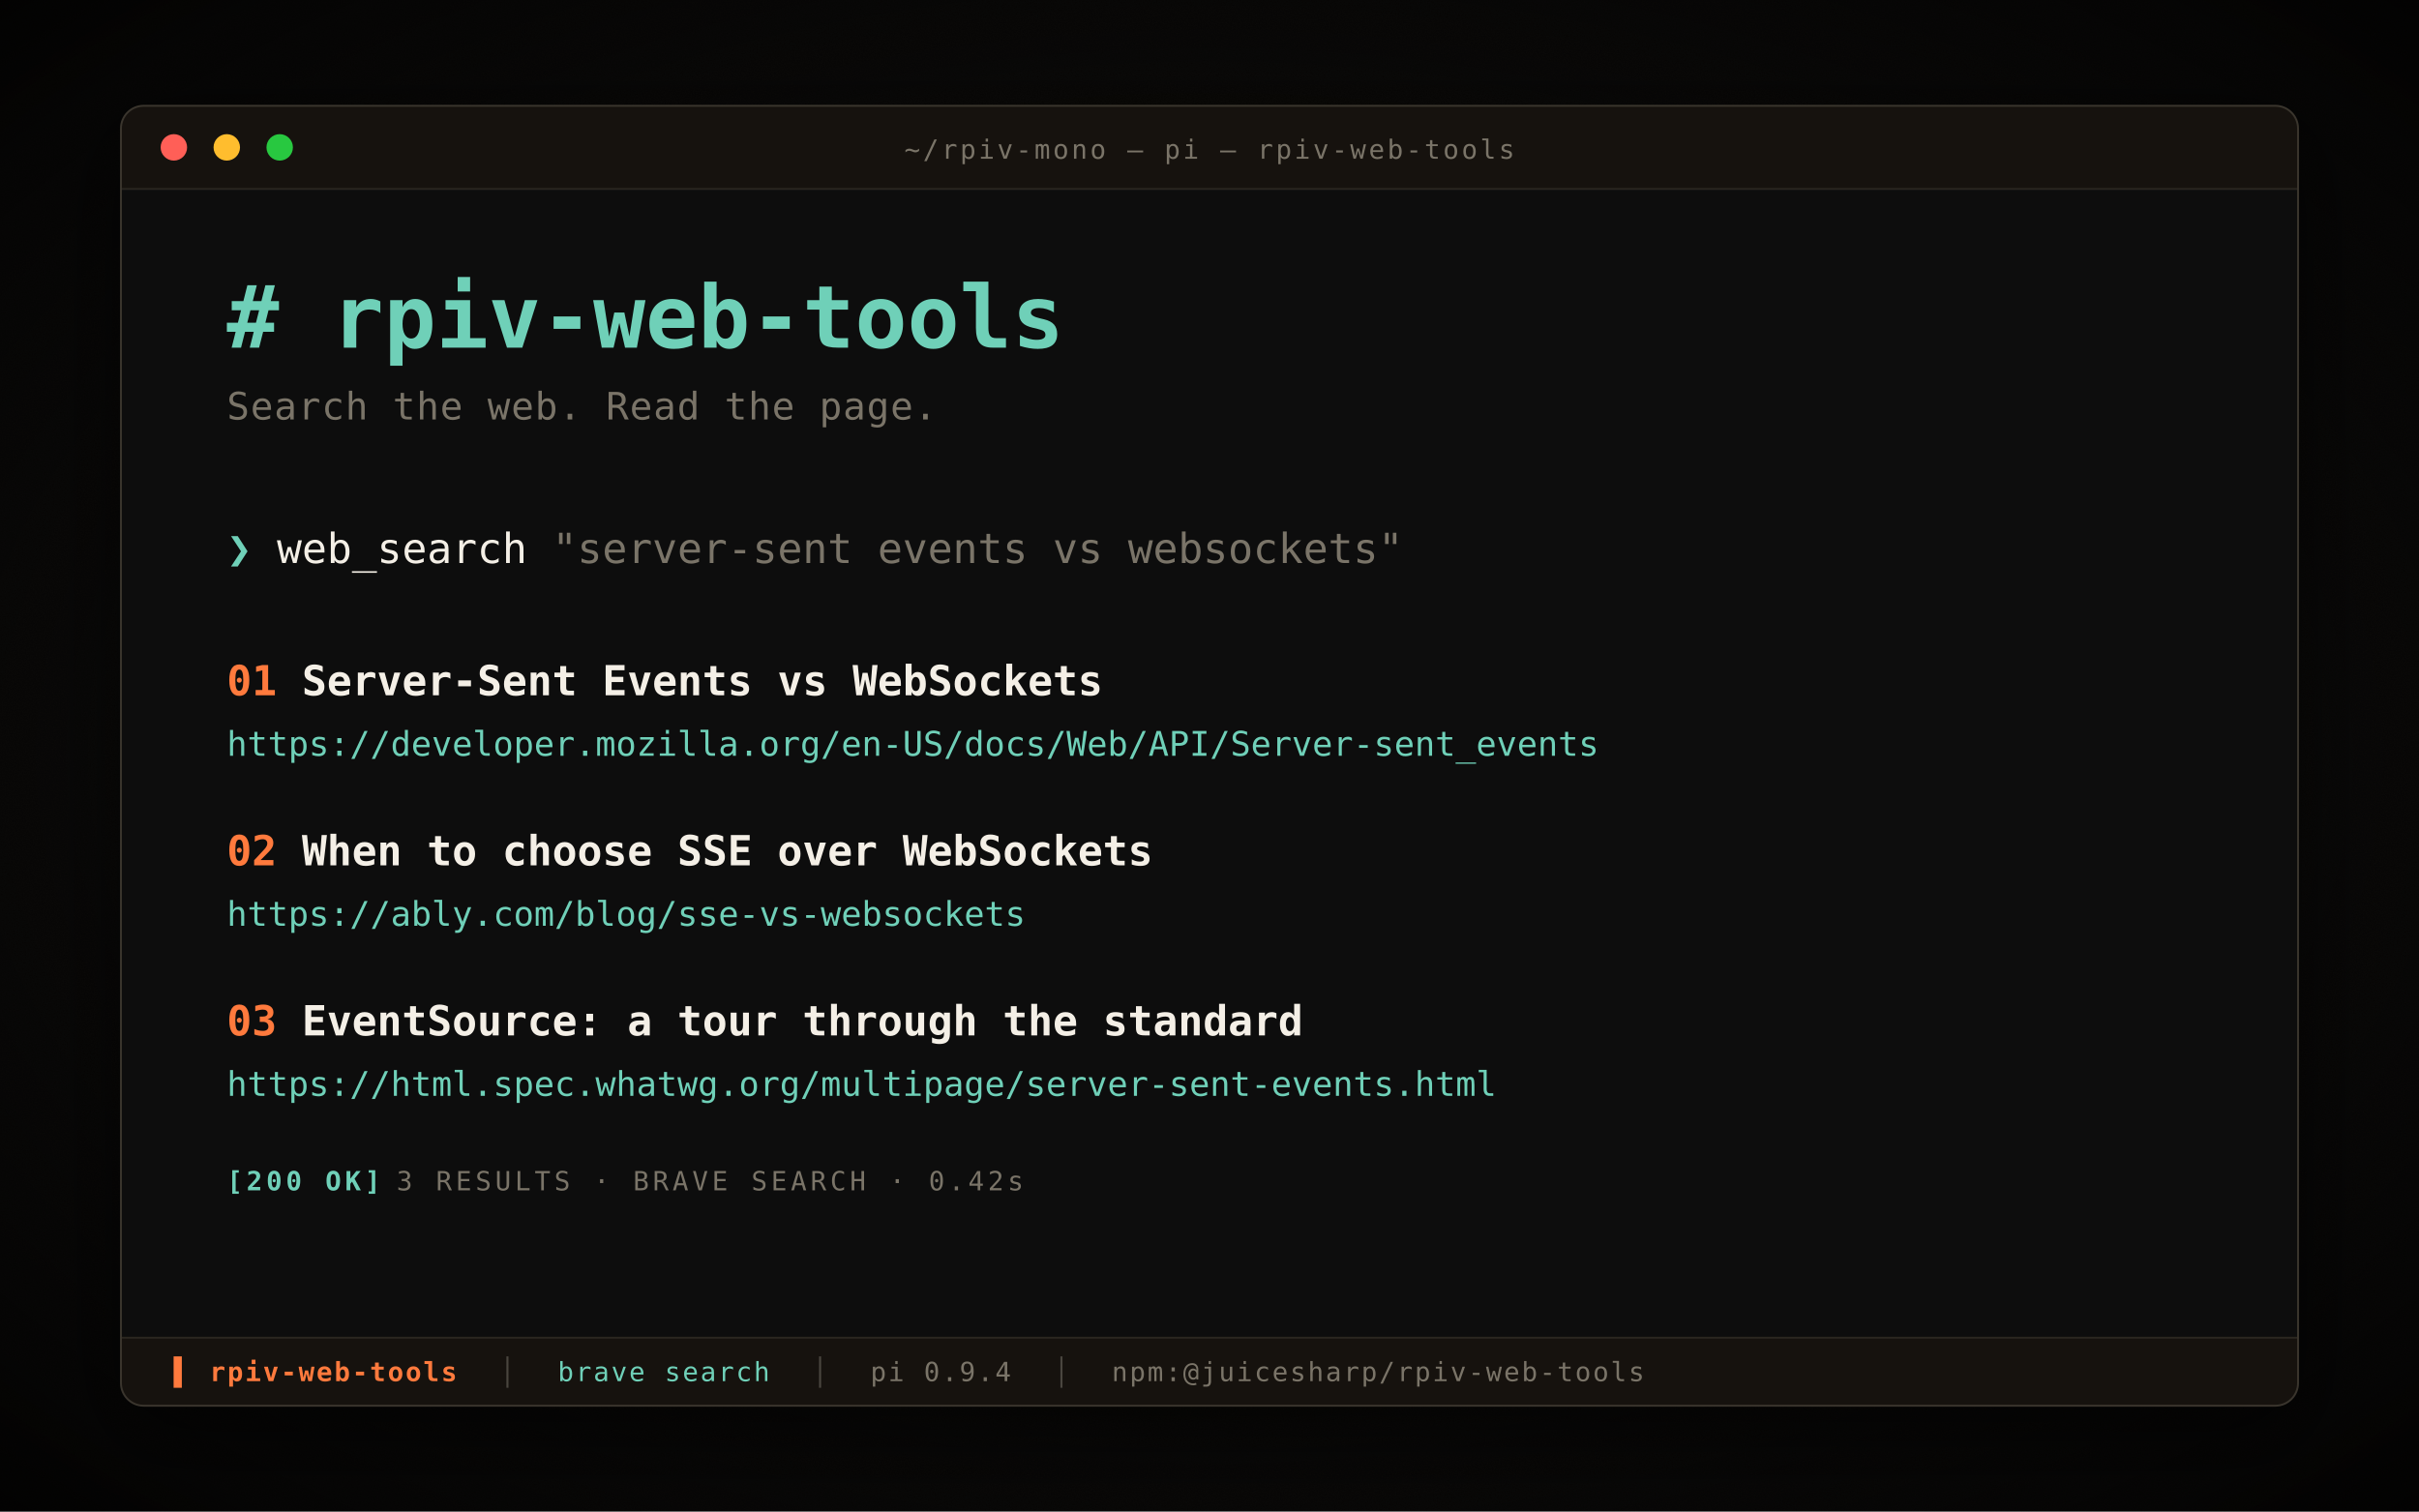
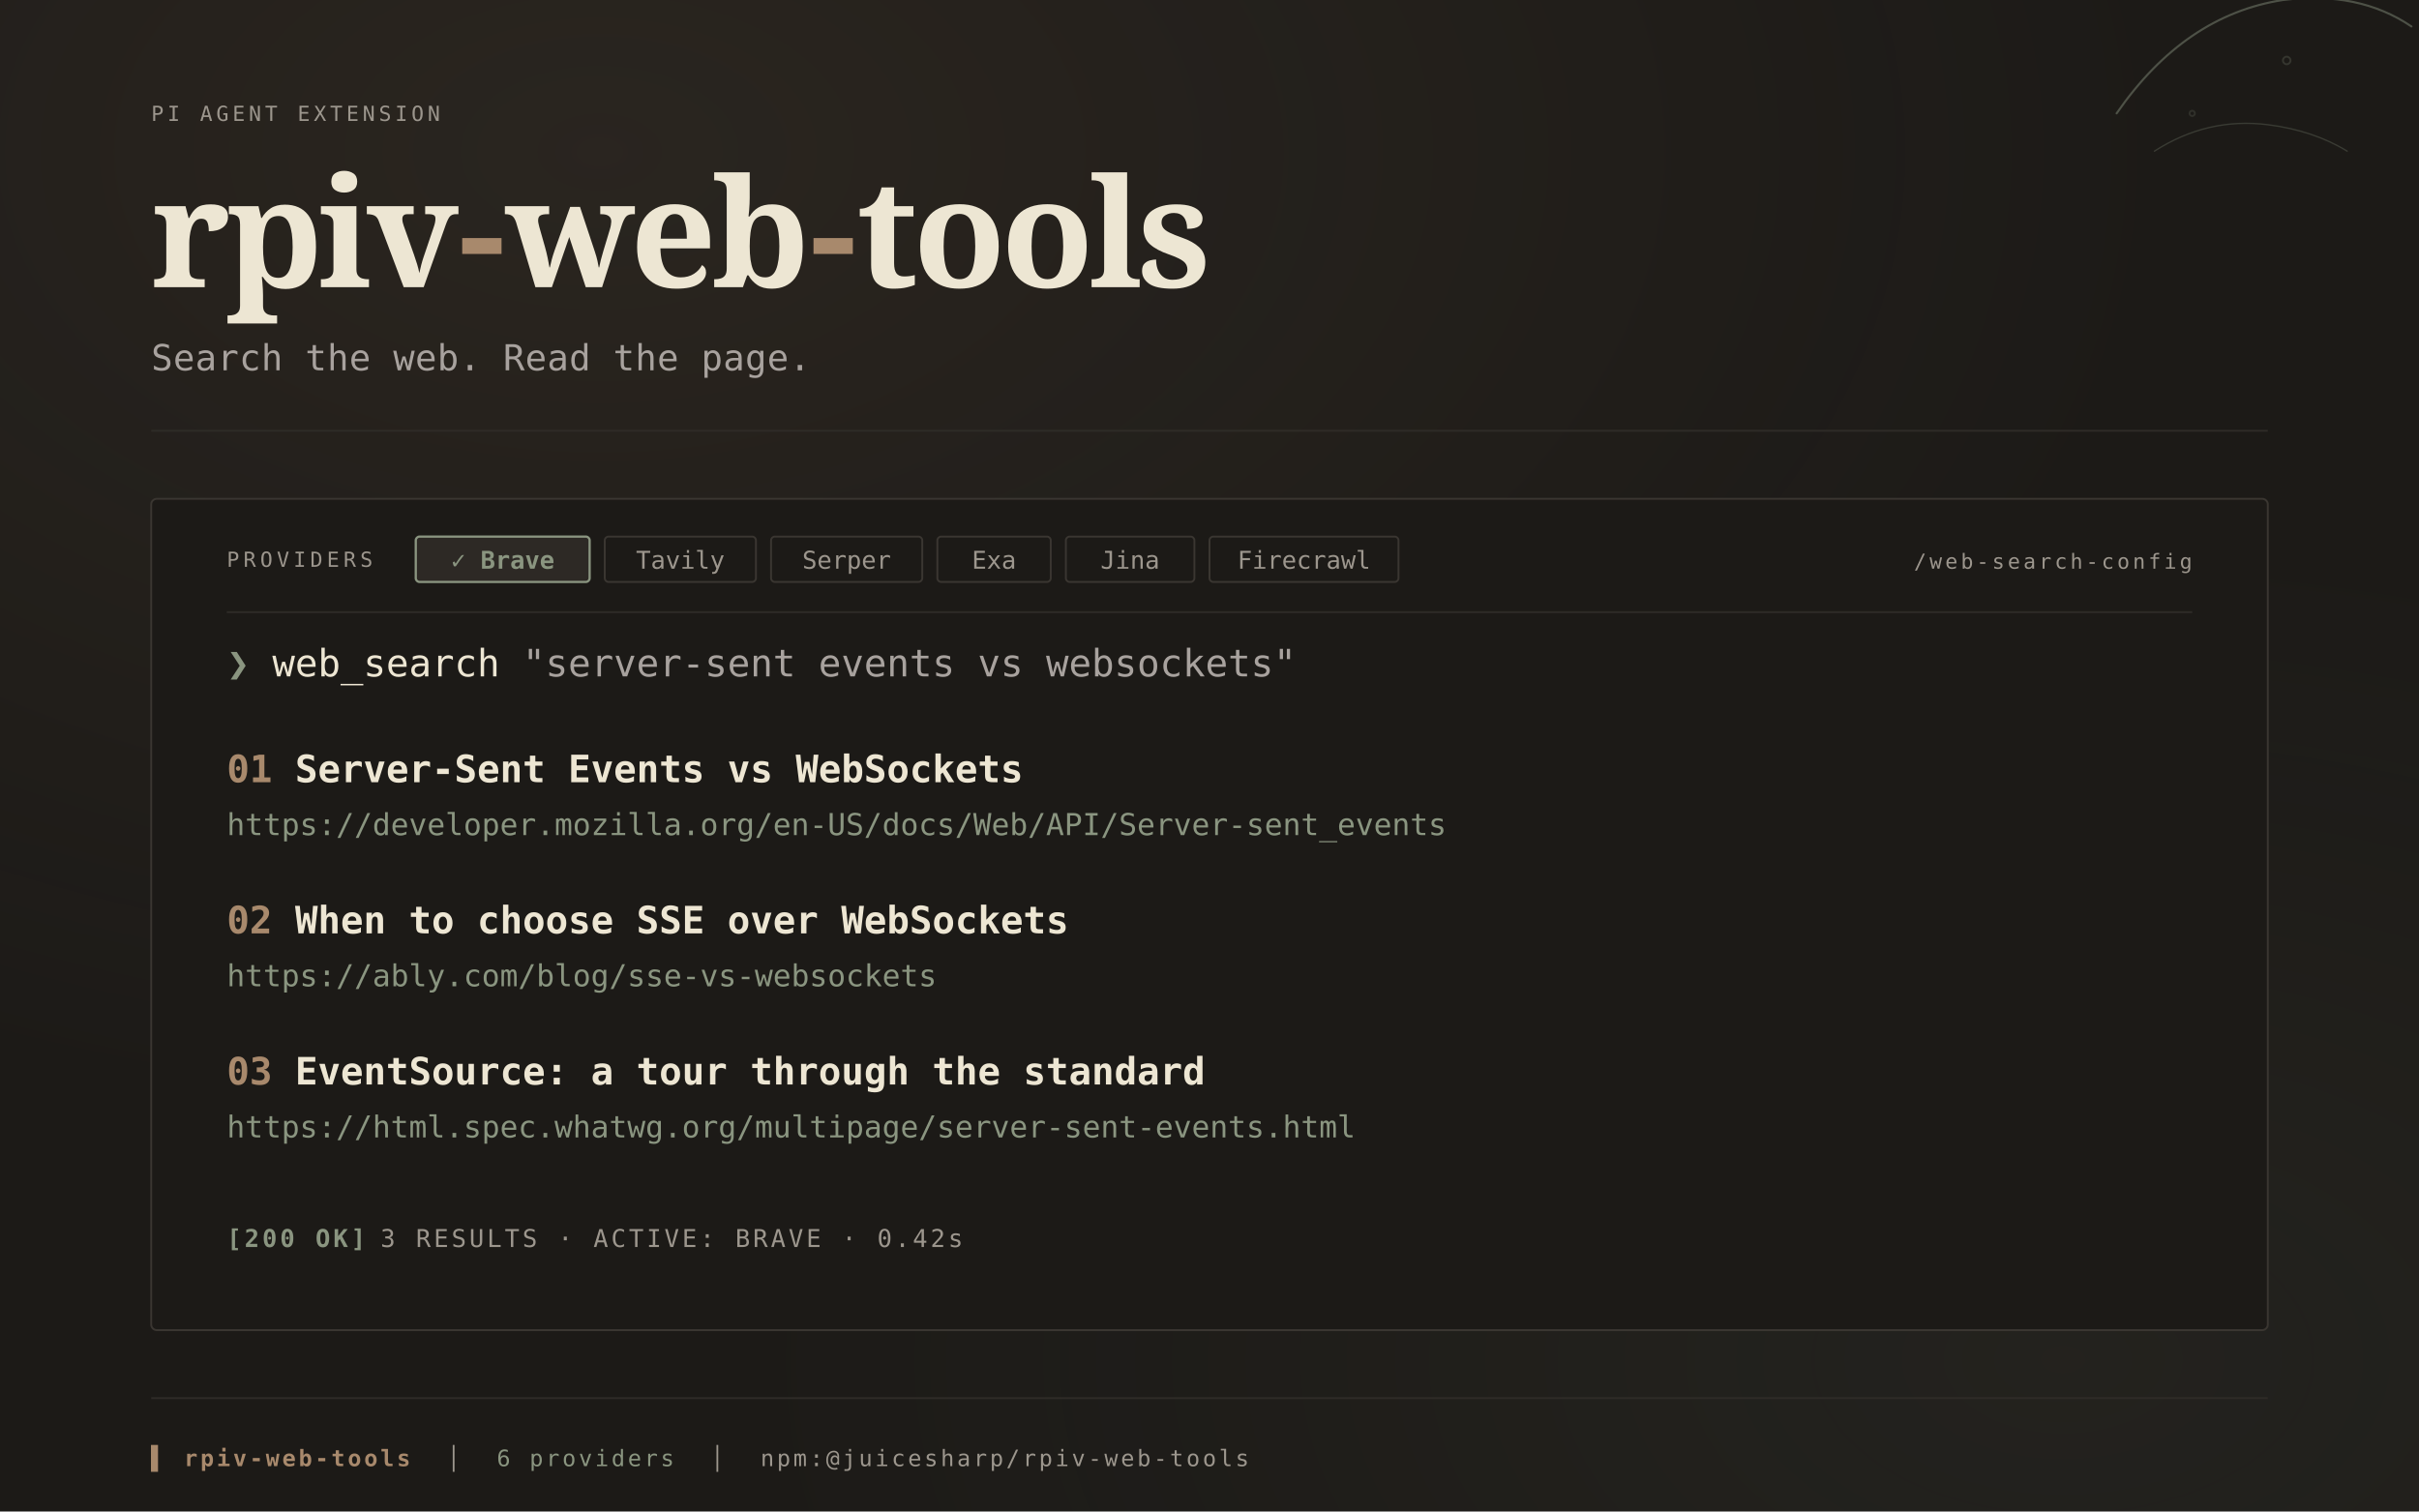
- <svg xmlns="http://www.w3.org/2000/svg" viewBox="0 0 1280 800" role="img" aria-label="rpiv-web-tools — Brave-backed web search and fetch for Pi Agent" preserveAspectRatio="xMidYMid meet">
+ <svg xmlns="http://www.w3.org/2000/svg" viewBox="0 0 1280 800" role="img" aria-label="rpiv-web-tools — Pluggable web search and fetch for Pi Agent" preserveAspectRatio="xMidYMid meet">
  <defs>
    <style>
-       .mono { font-family: 'JetBrains Mono', 'Fira Code', 'SFMono-Regular', ui-monospace, Menlo, Consolas, monospace; }
-       .ink { fill: #F4EFE6; }
-       .muted { fill: #7A7468; }
-       .dim { fill: #4A463F; }
-       .accent { fill: #FF7A3D; }
-       .mint { fill: #6FD0B8; }
+       .mono { font-family: 'JetBrains Mono', 'Fira Code', ui-monospace, SFMono-Regular, Menlo, Consolas, monospace; }
+       .serif { font-family: 'Iowan Old Style', 'Hoefler Text', Charter, 'Source Serif Pro', Georgia, serif; }
+       .ink { fill: #ede6d3; }
+       .text-quiet { fill: #a8a29e; }
+       .text-distant { fill: #9c968d; }
+       .ochre { fill: #a8896c; }
+       .sage { fill: #8a9580; }
+       .sage-deep { fill: #5e6b56; }
    </style>
-     <filter id="grain" x="0" y="0" width="100%" height="100%">
-       <feTurbulence type="fractalNoise" baseFrequency="1.4" numOctaves="2" seed="29" />
-       <feColorMatrix values="0 0 0 0 0.96  0 0 0 0 0.94  0 0 0 0 0.88  0 0 0 0.04 0" />
-     </filter>
-     <radialGradient id="vignette" cx="50%" cy="50%" r="70%">
-       <stop offset="55%" stop-color="#070605" stop-opacity="0" />
-       <stop offset="100%" stop-color="#000" stop-opacity="0.7" />
+     <radialGradient id="wash-ochre" cx="25%" cy="10%" r="65%">
+       <stop offset="0%" stop-color="#a8896c" stop-opacity="0.10" />
+       <stop offset="100%" stop-color="#a8896c" stop-opacity="0" />
    </radialGradient>
-     <filter id="winShadow" x="-10%" y="-10%" width="120%" height="130%">
-       <feDropShadow dx="0" dy="14" stdDeviation="22" flood-color="#000" flood-opacity="0.6" />
-     </filter>
-     <clipPath id="wclip">
-       <rect x="64" y="56" width="1152" height="688" rx="12" />
-     </clipPath>
+     <radialGradient id="wash-sage" cx="85%" cy="90%" r="55%">
+       <stop offset="0%" stop-color="#8a9580" stop-opacity="0.07" />
+       <stop offset="100%" stop-color="#8a9580" stop-opacity="0" />
+     </radialGradient>
  </defs>
-   <rect width="1280" height="800" fill="#070605" />
-   <rect width="1280" height="800" filter="url(#grain)" opacity="0.45" />
-   <rect width="1280" height="800" fill="url(#vignette)" />
-   <rect x="64" y="56" width="1152" height="688" rx="12" fill="#0E0D0B" filter="url(#winShadow)" />
-   <g clip-path="url(#wclip)">
-     <rect x="64" y="56" width="1152" height="44" fill="#16120E" />
-     <line x1="64" y1="100" x2="1216" y2="100" stroke="#2A2620" />
-     <circle cx="92" cy="78" r="7" fill="#FF5F57" />
-     <circle cx="120" cy="78" r="7" fill="#FFBD2E" />
-     <circle cx="148" cy="78" r="7" fill="#28C840" />
-     <text class="mono muted" x="640" y="84" font-size="14" letter-spacing="1.4" text-anchor="middle">~/rpiv-mono — pi — rpiv-web-tools</text>
-     <text class="mono mint" x="120" y="184" font-size="46" font-weight="700"># rpiv-web-tools</text>
-     <text class="mono muted" x="120" y="222" font-size="20" letter-spacing="0.5">Search the web. Read the page.</text>
-     <text class="mono" x="120" y="298" font-size="22">
-       <tspan class="mint" font-weight="700">❯</tspan>
-       <tspan class="ink">web_search</tspan>
-       <tspan class="muted">"server-sent events vs websockets"</tspan>
-     </text>
-     <text class="mono" x="120" y="368" font-size="22">
-       <tspan class="accent" font-weight="700">01</tspan>
-       <tspan class="ink" font-weight="700">Server-Sent Events vs WebSockets</tspan>
-     </text>
-     <text class="mono mint" x="120" y="400" font-size="18">    https://developer.mozilla.org/en-US/docs/Web/API/Server-sent_events</text>
-     <text class="mono" x="120" y="458" font-size="22">
-       <tspan class="accent" font-weight="700">02</tspan>
-       <tspan class="ink" font-weight="700">When to choose SSE over WebSockets</tspan>
-     </text>
-     <text class="mono mint" x="120" y="490" font-size="18">    https://ably.com/blog/sse-vs-websockets</text>
-     <text class="mono" x="120" y="548" font-size="22">
-       <tspan class="accent" font-weight="700">03</tspan>
-       <tspan class="ink" font-weight="700">EventSource: a tour through the standard</tspan>
-     </text>
-     <text class="mono mint" x="120" y="580" font-size="18">    https://html.spec.whatwg.org/multipage/server-sent-events.html</text>
-     <text class="mono" x="120" y="630" font-size="14" letter-spacing="2">
-       <tspan class="mint" font-weight="700">[200 OK]</tspan>
-       <tspan class="muted">3 RESULTS · BRAVE SEARCH · 0.42s</tspan>
-     </text>
-     <rect x="64" y="708" width="1152" height="36" fill="#16120E" />
-     <line x1="64" y1="708" x2="1216" y2="708" stroke="#2A2620" />
-     <text class="mono" font-size="14" y="731" letter-spacing="1">
-       <tspan x="92" class="accent" font-weight="700">▌ rpiv-web-tools</tspan>
-       <tspan dx="14" class="dim">│</tspan>
-       <tspan dx="14" class="mint">brave search</tspan>
-       <tspan dx="14" class="dim">│</tspan>
-       <tspan dx="14" class="muted">pi 0.9.4</tspan>
-       <tspan dx="14" class="dim">│</tspan>
-       <tspan dx="14" class="muted">npm:@juicesharp/rpiv-web-tools</tspan>
-     </text>
+   <rect width="1280" height="800" fill="#1c1a17" />
+   <rect width="1280" height="800" fill="url(#wash-ochre)" />
+   <rect width="1280" height="800" fill="url(#wash-sage)" />
+   <g fill="none" stroke="#8a9580" stroke-linecap="round" opacity="0.45">
+     <path d="M1120 60 q36 -52 88 -60 q40 -5 68 14" stroke-width="1.1" />
+     <path d="M1140 80 q28 -18 60 -14 q24 3 42 14" stroke-width="0.7" opacity="0.6" />
+     <circle cx="1210" cy="32" r="2" opacity="0.5" />
+     <circle cx="1160" cy="60" r="1.4" opacity="0.4" />
  </g>
-   <rect x="64" y="56" width="1152" height="688" rx="12" fill="none" stroke="#3A352D" stroke-width="1" />
+   <text class="mono text-distant" x="80" y="64" font-size="11" letter-spacing="0.18em">PI AGENT EXTENSION</text>
+   <text class="serif ink" x="80" y="152" font-size="80" font-weight="700" letter-spacing="-2.5">rpiv<tspan class="ochre">-</tspan>web<tspan class="ochre">-</tspan>tools</text>
+   <text class="mono text-quiet" x="80" y="196" font-size="19" letter-spacing="0.2">Search the web. Read the page.</text>
+   <line x1="80" y1="228" x2="1200" y2="228" stroke="#2e2b27" stroke-width="1" />
+   <rect x="80" y="264" width="1120" height="440" rx="3" fill="#1c1a17" stroke="#3a3631" stroke-width="1" />
+   <text class="mono text-distant" x="120" y="300" font-size="11" letter-spacing="0.2em">PROVIDERS</text>
+   <rect x="220" y="284" width="92" height="24" rx="2" fill="#2d2925" stroke="#8a9580" stroke-width="1.2" />
+   <text class="mono sage" x="266" y="301" font-size="13" font-weight="700" text-anchor="middle" xml:space="preserve">✓ Brave</text>
+   <rect x="320" y="284" width="80" height="24" rx="2" fill="none" stroke="#3a3631" stroke-width="1" />
+   <text class="mono text-distant" x="360" y="301" font-size="13" text-anchor="middle">Tavily</text>
+   <rect x="408" y="284" width="80" height="24" rx="2" fill="none" stroke="#3a3631" stroke-width="1" />
+   <text class="mono text-distant" x="448" y="301" font-size="13" text-anchor="middle">Serper</text>
+   <rect x="496" y="284" width="60" height="24" rx="2" fill="none" stroke="#3a3631" stroke-width="1" />
+   <text class="mono text-distant" x="526" y="301" font-size="13" text-anchor="middle">Exa</text>
+   <rect x="564" y="284" width="68" height="24" rx="2" fill="none" stroke="#3a3631" stroke-width="1" />
+   <text class="mono text-distant" x="598" y="301" font-size="13" text-anchor="middle">Jina</text>
+   <rect x="640" y="284" width="100" height="24" rx="2" fill="none" stroke="#3a3631" stroke-width="1" />
+   <text class="mono text-distant" x="690" y="301" font-size="13" text-anchor="middle">Firecrawl</text>
+   <text class="mono text-distant" x="1160" y="301" font-size="11" letter-spacing="0.15em" text-anchor="end">/web-search-config</text>
+   <line x1="120" y1="324" x2="1160" y2="324" stroke="#2e2b27" stroke-width="1" />
+   <text class="mono" x="120" y="358" font-size="20">
+     <tspan class="sage" font-weight="700">❯</tspan>
+     <tspan class="ink">web_search</tspan>
+     <tspan class="text-quiet">"server-sent events vs websockets"</tspan>
+   </text>
+   <text class="mono" x="120" y="414" font-size="20">
+     <tspan class="ochre" font-weight="700">01</tspan>
+     <tspan class="ink" font-weight="700">Server-Sent Events vs WebSockets</tspan>
+   </text>
+   <text class="mono sage" x="120" y="442" font-size="16">    https://developer.mozilla.org/en-US/docs/Web/API/Server-sent_events</text>
+   <text class="mono" x="120" y="494" font-size="20">
+     <tspan class="ochre" font-weight="700">02</tspan>
+     <tspan class="ink" font-weight="700">When to choose SSE over WebSockets</tspan>
+   </text>
+   <text class="mono sage" x="120" y="522" font-size="16">    https://ably.com/blog/sse-vs-websockets</text>
+   <text class="mono" x="120" y="574" font-size="20">
+     <tspan class="ochre" font-weight="700">03</tspan>
+     <tspan class="ink" font-weight="700">EventSource: a tour through the standard</tspan>
+   </text>
+   <text class="mono sage" x="120" y="602" font-size="16">    https://html.spec.whatwg.org/multipage/server-sent-events.html</text>
+   <text class="mono" x="120" y="660" font-size="13" letter-spacing="0.12em">
+     <tspan class="sage" font-weight="700">[200 OK]</tspan>
+     <tspan class="text-distant">3 RESULTS · ACTIVE: BRAVE · 0.42s</tspan>
+   </text>
+   <line x1="80" y1="740" x2="1200" y2="740" stroke="#2e2b27" stroke-width="1" />
+   <text class="mono text-distant" x="80" y="776" font-size="12" letter-spacing="0.12em">
+     <tspan class="ochre" font-weight="700">▌ rpiv-web-tools</tspan>
+     <tspan dx="12">│</tspan>
+     <tspan dx="12" class="sage">6 providers</tspan>
+     <tspan dx="12">│</tspan>
+     <tspan dx="12">npm:@juicesharp/rpiv-web-tools</tspan>
+   </text>
</svg>
